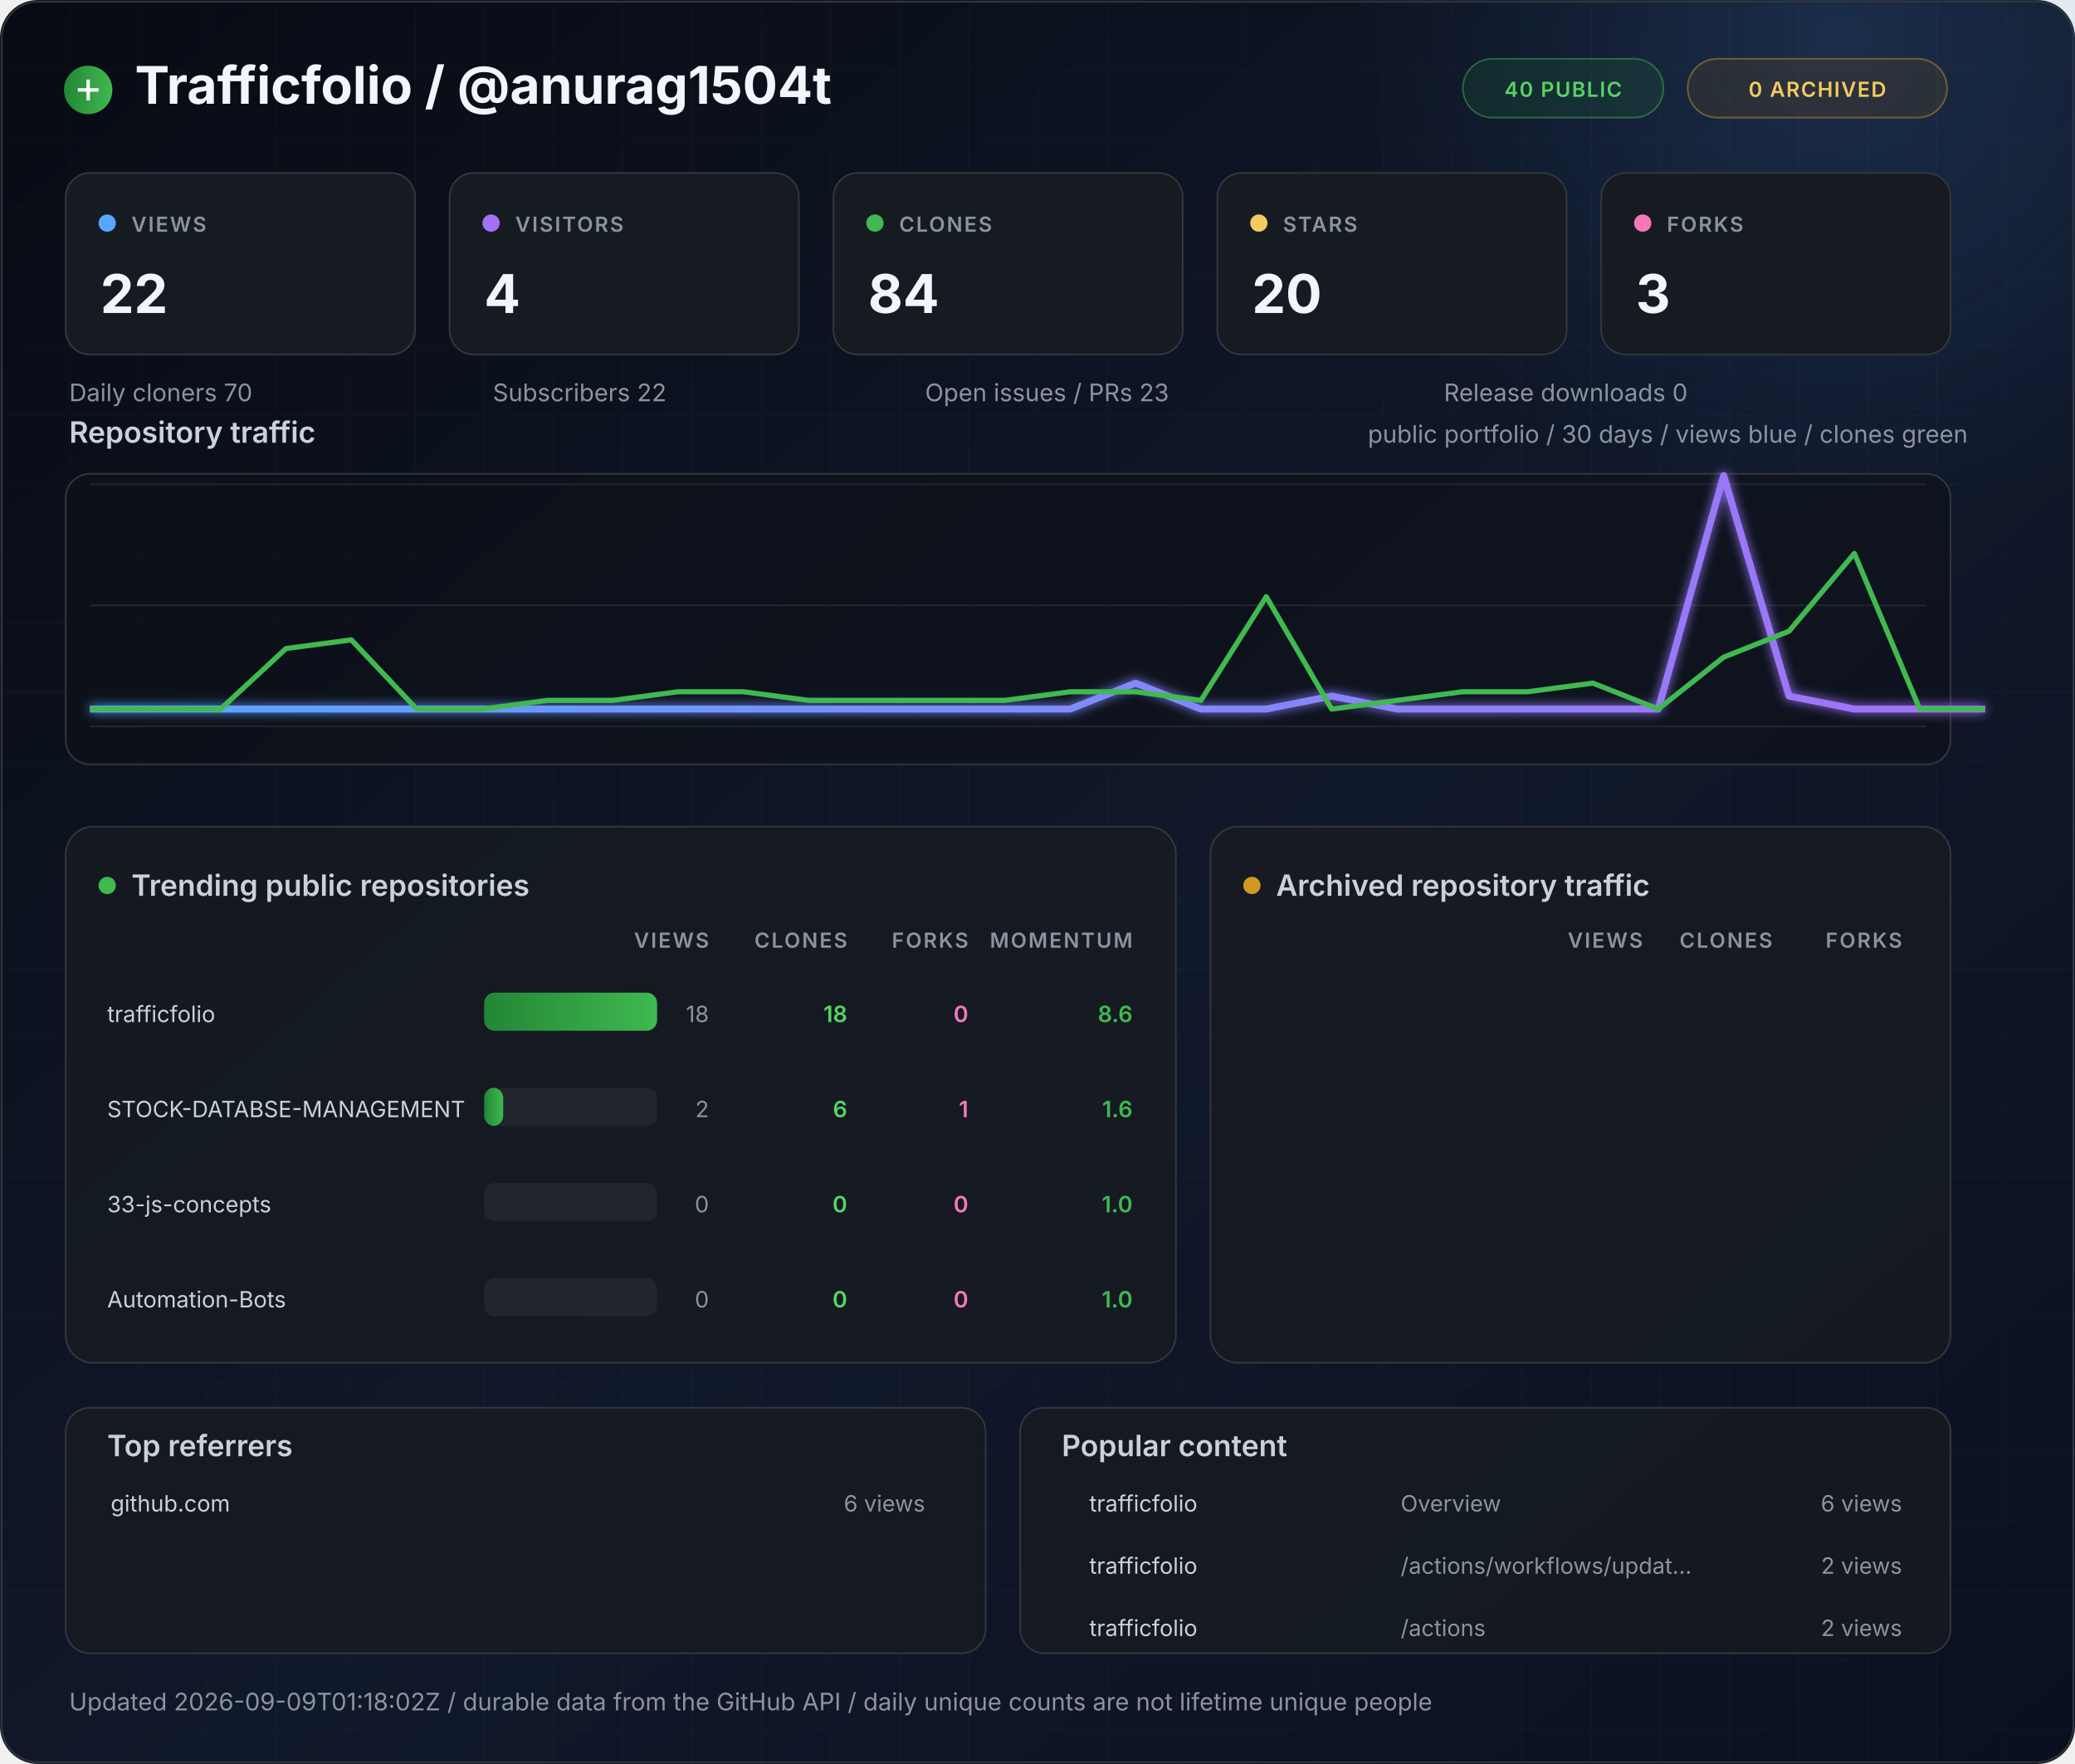
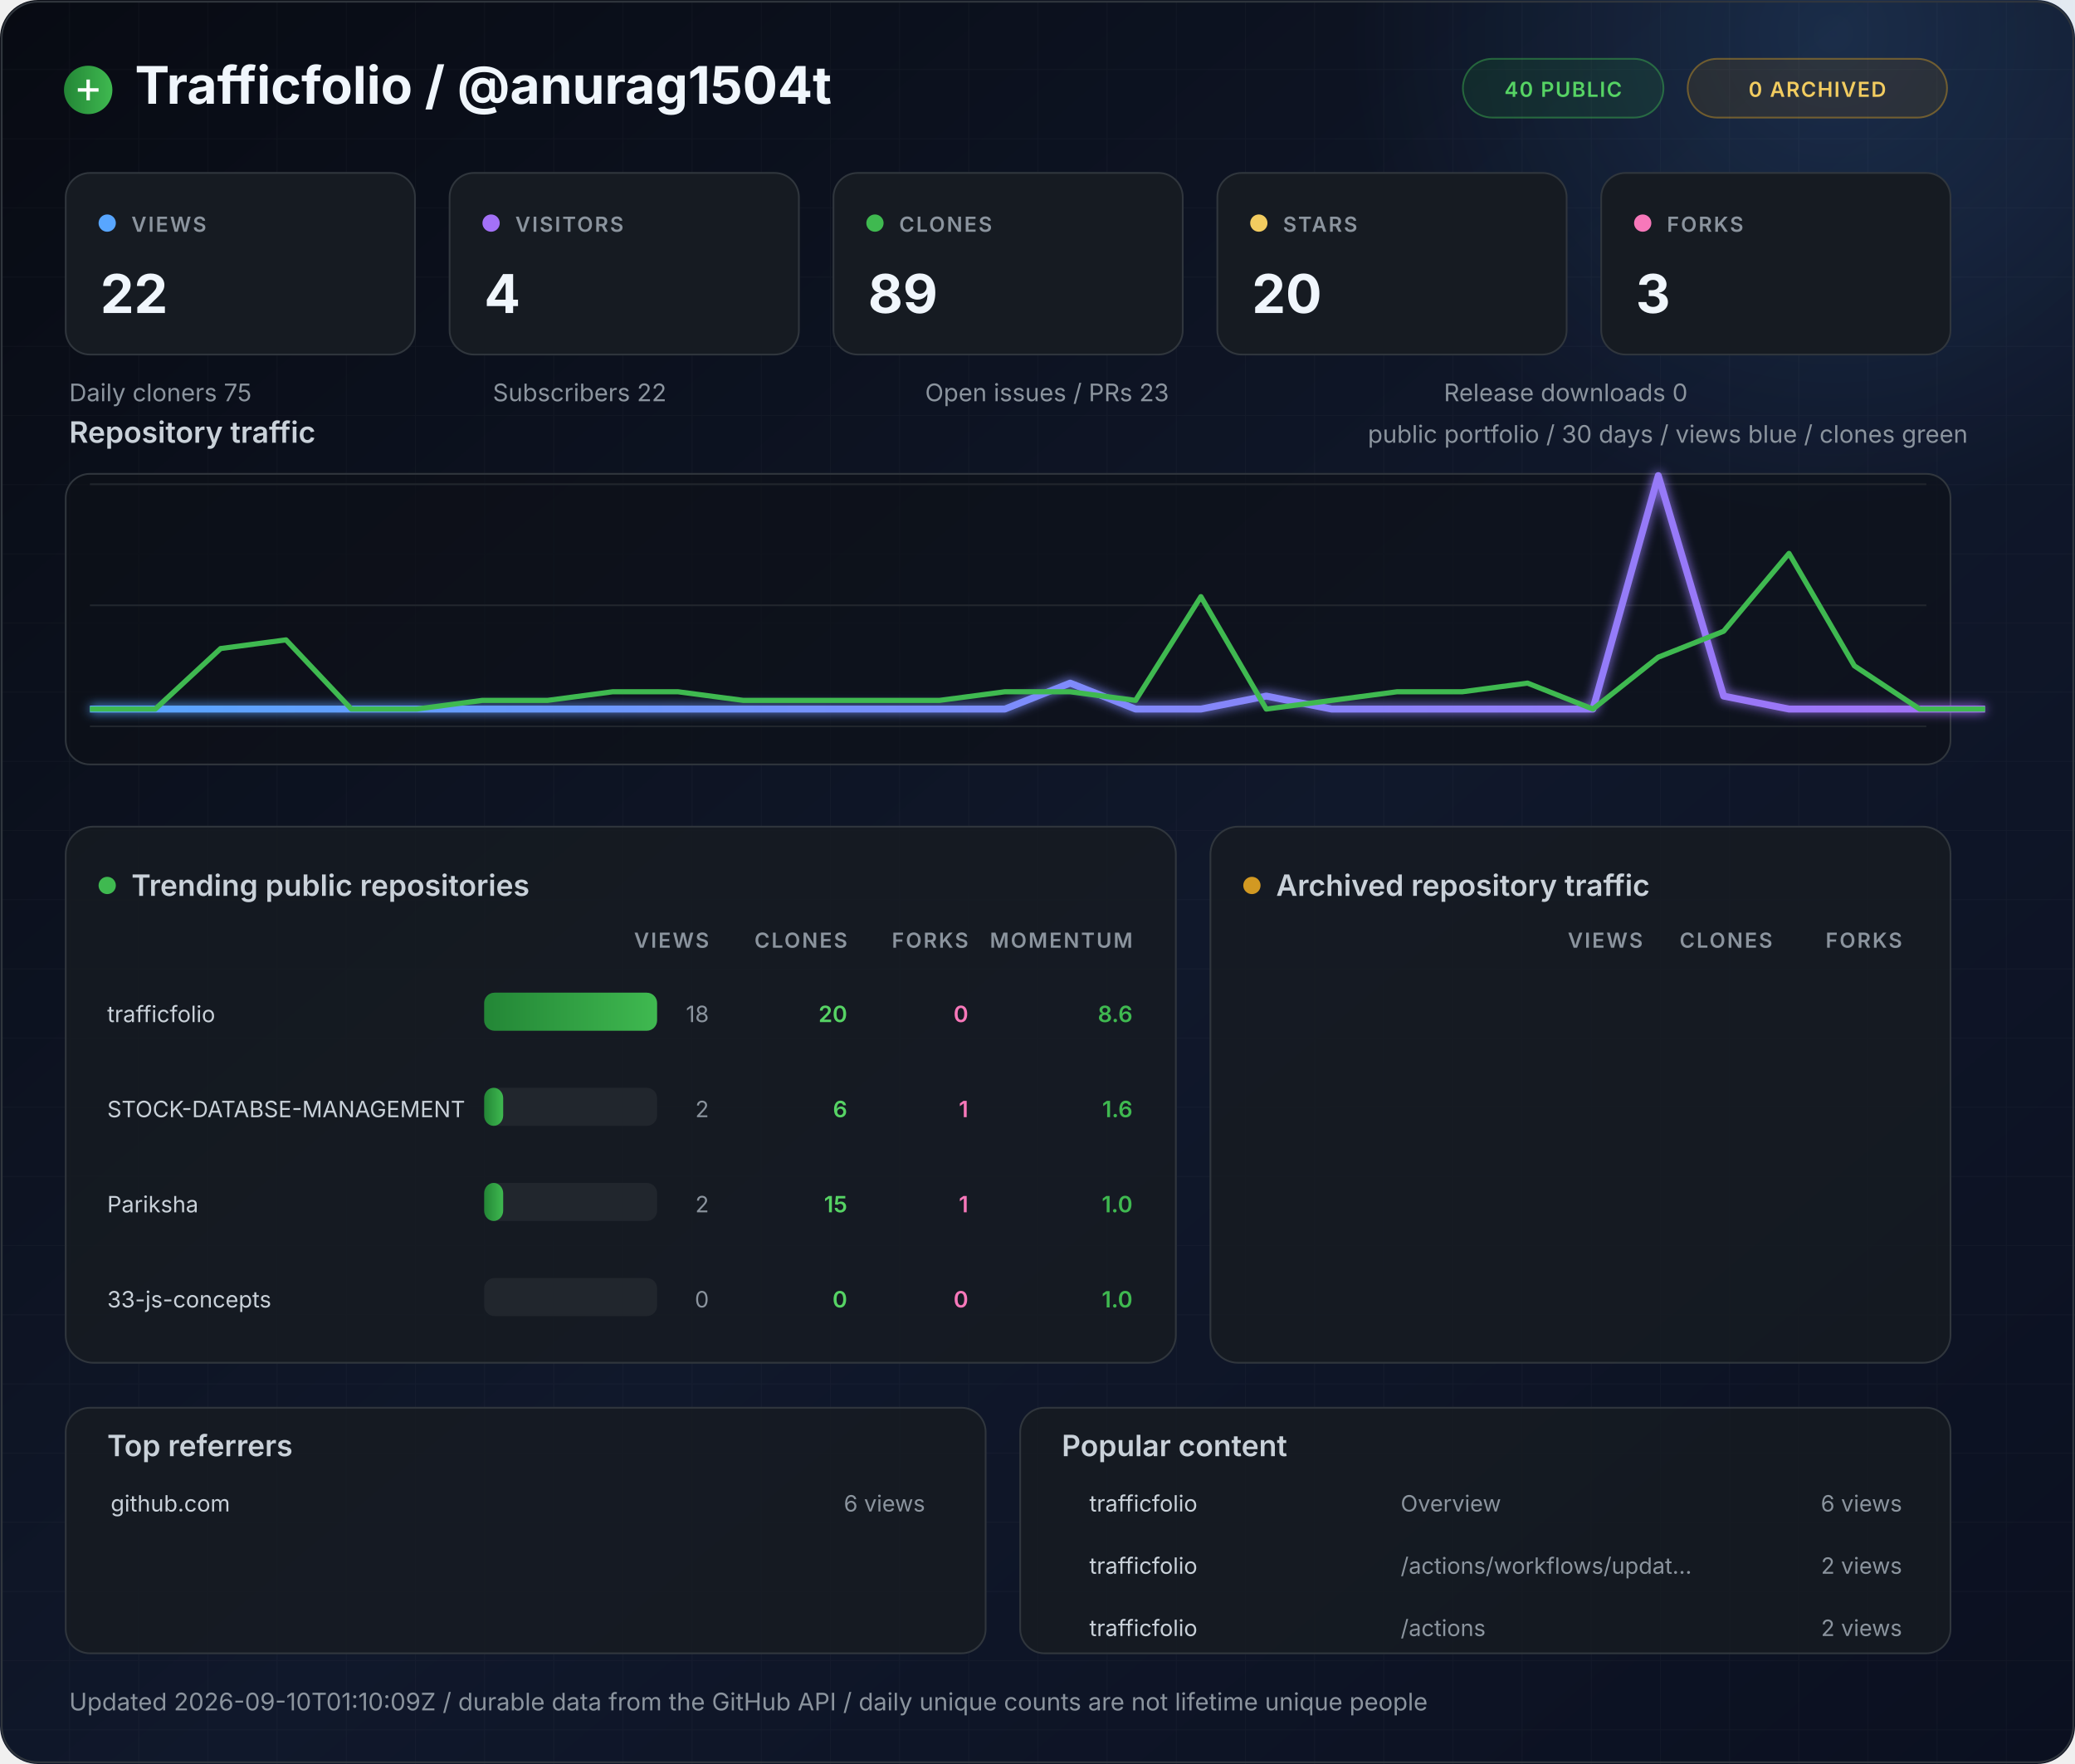
<svg xmlns="http://www.w3.org/2000/svg" width="1200" height="1020" viewBox="0 0 1200 1020" role="img" aria-label="Trafficfolio GitHub analytics dashboard for anurag1504t">
  <defs>
    <linearGradient id="bg" x1="0" y1="0" x2="1" y2="1">
      <stop stop-color="#080b13" />
      <stop offset=".55" stop-color="#10182b" />
      <stop offset="1" stop-color="#0b1020" />
    </linearGradient>
    <linearGradient id="line" x1="0" y1="0" x2="1" y2="0">
      <stop stop-color="#58a6ff" />
      <stop offset="1" stop-color="#a371f7" />
    </linearGradient>
    <linearGradient id="bar" x1="0" y1="0" x2="1" y2="0">
      <stop stop-color="#238636" />
      <stop offset="1" stop-color="#3fb950" />
    </linearGradient>
    <linearGradient id="archiveBar" x1="0" y1="0" x2="1" y2="0">
      <stop stop-color="#9e6a03" />
      <stop offset="1" stop-color="#f2cc60" />
    </linearGradient>
    <radialGradient id="ambient">
      <stop stop-color="#58a6ff" stop-opacity=".16" />
      <stop offset="1" stop-color="#58a6ff" stop-opacity="0" />
    </radialGradient>
    <pattern id="grid" width="40" height="40" patternUnits="userSpaceOnUse">
      <path d="M40 0H0V40" fill="none" stroke="#ffffff" stroke-opacity=".025" />
    </pattern>
    <filter id="glow">
      <feGaussianBlur stdDeviation="3" result="b" />
      <feMerge>
        <feMergeNode in="b" />
        <feMergeNode in="SourceGraphic" />
      </feMerge>
    </filter>
    <style>
    .title{font:750 30px -apple-system,BlinkMacSystemFont,"Segoe UI",sans-serif;fill:#f0f6fc}
    .subtitle{font:14px -apple-system,BlinkMacSystemFont,"Segoe UI",sans-serif;fill:#8b949e}
    .label{font:600 12px -apple-system,BlinkMacSystemFont,"Segoe UI",sans-serif;fill:#8b949e;letter-spacing:1px}
    .metric{font:700 31px -apple-system,BlinkMacSystemFont,"Segoe UI",sans-serif;fill:#f0f6fc}
    .section{font:600 17px -apple-system,BlinkMacSystemFont,"Segoe UI",sans-serif;fill:#c9d1d9}
    .repo,.value,.trend,.archive,.clone,.fork{font:13px -apple-system,BlinkMacSystemFont,"Segoe UI",sans-serif;fill:#c9d1d9}
    .value{fill:#8b949e} .trend{fill:#3fb950;font-weight:600} .archive{fill:#d29922}
    .clone{fill:#56d364;font-weight:600} .fork{fill:#f778ba;font-weight:600}
    .pill{font:600 12px -apple-system,BlinkMacSystemFont,"Segoe UI",sans-serif;letter-spacing:.7px}
  </style>
  </defs>
  <rect width="1200" height="1020" rx="22" fill="url(#bg)" />
  <rect width="1200" height="1020" rx="22" fill="url(#grid)" />
  <circle cx="1060" cy="20" r="280" fill="url(#ambient)" />
  <rect x="1" y="1" width="1198" height="1018" rx="21" fill="none" stroke="#30363d" />
  <circle cx="51" cy="52" r="14" fill="url(#bar)" />
  <path d="M45 52h12M51 46v12" stroke="#fff" stroke-width="2" />
  <text x="78" y="60" class="title">Trafficfolio / @anurag1504t</text>
  <rect x="846" y="34" width="116" height="34" rx="17" fill="#238636" fill-opacity=".16" stroke="#3fb950" stroke-opacity=".45" />
  <text x="904" y="56" text-anchor="middle" class="pill" fill="#56d364">40 PUBLIC</text>
  <rect x="976" y="34" width="150" height="34" rx="17" fill="#9e6a03" fill-opacity=".14" stroke="#d29922" stroke-opacity=".45" />
  <text x="1051" y="56" text-anchor="middle" class="pill" fill="#f2cc60">0 ARCHIVED</text>
  <rect x="38" y="100" width="202" height="105" rx="14" fill="#161b22" stroke="#30363d" />
  <circle cx="62" cy="129" r="5" fill="#58a6ff" />
  <text x="76" y="134" class="label">VIEWS</text>
  <text x="58" y="181" class="metric">22</text>
  <rect x="260" y="100" width="202" height="105" rx="14" fill="#161b22" stroke="#30363d" />
  <circle cx="284" cy="129" r="5" fill="#a371f7" />
  <text x="298" y="134" class="label">VISITORS</text>
  <text x="280" y="181" class="metric">4</text>
  <rect x="482" y="100" width="202" height="105" rx="14" fill="#161b22" stroke="#30363d" />
  <circle cx="506" cy="129" r="5" fill="#3fb950" />
  <text x="520" y="134" class="label">CLONES</text>
-   <text x="502" y="181" class="metric">84</text>
+   <text x="502" y="181" class="metric">89</text>
  <rect x="704" y="100" width="202" height="105" rx="14" fill="#161b22" stroke="#30363d" />
  <circle cx="728" cy="129" r="5" fill="#f2cc60" />
  <text x="742" y="134" class="label">STARS</text>
  <text x="724" y="181" class="metric">20</text>
  <rect x="926" y="100" width="202" height="105" rx="14" fill="#161b22" stroke="#30363d" />
  <circle cx="950" cy="129" r="5" fill="#f778ba" />
  <text x="964" y="134" class="label">FORKS</text>
  <text x="946" y="181" class="metric">3</text>
-   <text x="40" y="232" class="subtitle">Daily cloners 70</text>
+   <text x="40" y="232" class="subtitle">Daily cloners 75</text>
  <text x="285" y="232" class="subtitle">Subscribers 22</text>
  <text x="535" y="232" class="subtitle">Open issues / PRs 23</text>
  <text x="835" y="232" class="subtitle">Release downloads 0</text>
  <text x="40" y="256" class="section">Repository traffic</text>
  <text x="1138" y="256" text-anchor="end" class="subtitle">public portfolio / 30 days / views blue / clones green</text>
  <rect x="38" y="274" width="1090" height="168" rx="14" fill="#0d1117" fill-opacity=".62" stroke="#30363d" />
  <line x1="52" y1="420" x2="1114" y2="420" stroke="#21262d" />
  <line x1="52" y1="350" x2="1114" y2="350" stroke="#21262d" />
  <line x1="52" y1="280" x2="1114" y2="280" stroke="#21262d" />
-   <polyline points="52.0,410.0 89.8,410.0 127.6,410.0 165.4,410.0 203.2,410.0 241.0,410.0 278.8,410.0 316.6,410.0 354.3,410.0 392.1,410.0 429.9,410.0 467.7,410.0 505.5,410.0 543.3,410.0 581.1,410.0 618.9,410.0 656.7,395.0 694.5,410.0 732.3,410.0 770.1,402.5 807.9,410.0 845.7,410.0 883.4,410.0 921.2,410.0 959.0,410.0 996.8,275.0 1034.6,402.5 1072.4,410.0 1110.2,410.0 1148.0,410.0" fill="none" stroke="url(#line)" stroke-width="4" stroke-linejoin="round" filter="url(#glow)" />
-   <polyline points="52.0,410.0 89.8,410.0 127.6,410.0 165.4,375.0 203.2,370.0 241.0,410.0 278.8,410.0 316.6,405.0 354.3,405.0 392.1,400.0 429.9,400.0 467.7,405.0 505.5,405.0 543.3,405.0 581.1,405.0 618.9,400.0 656.7,400.0 694.5,405.0 732.3,345.0 770.1,410.0 807.9,405.0 845.7,400.0 883.4,400.0 921.2,395.0 959.0,410.0 996.8,380.0 1034.6,365.0 1072.4,320.0 1110.2,410.0 1148.0,410.0" fill="none" stroke="#3fb950" stroke-width="3" stroke-linejoin="round" />
+   <polyline points="52.0,410.0 89.8,410.0 127.6,410.0 165.4,410.0 203.2,410.0 241.0,410.0 278.8,410.0 316.6,410.0 354.3,410.0 392.1,410.0 429.9,410.0 467.7,410.0 505.5,410.0 543.3,410.0 581.1,410.0 618.9,395.0 656.7,410.0 694.5,410.0 732.3,402.5 770.1,410.0 807.9,410.0 845.7,410.0 883.4,410.0 921.2,410.0 959.0,275.0 996.8,402.5 1034.6,410.0 1072.4,410.0 1110.2,410.0 1148.0,410.0" fill="none" stroke="url(#line)" stroke-width="4" stroke-linejoin="round" filter="url(#glow)" />
+   <polyline points="52.0,410.0 89.8,410.0 127.6,375.0 165.4,370.0 203.2,410.0 241.0,410.0 278.8,405.0 316.6,405.0 354.3,400.0 392.1,400.0 429.9,405.0 467.7,405.0 505.5,405.0 543.3,405.0 581.1,400.0 618.9,400.0 656.7,405.0 694.5,345.0 732.3,410.0 770.1,405.0 807.9,400.0 845.7,400.0 883.4,395.0 921.2,410.0 959.0,380.0 996.8,365.0 1034.6,320.0 1072.4,385.0 1110.2,410.0 1148.0,410.0" fill="none" stroke="#3fb950" stroke-width="3" stroke-linejoin="round" />
  <rect x="38" y="478" width="642" height="310" rx="16" fill="#161b22" fill-opacity=".82" stroke="#30363d" />
  <circle cx="62" cy="512" r="5" fill="#3fb950" />
  <text x="76" y="518" class="section">Trending public repositories</text>
  <text x="410" y="548" text-anchor="end" class="label">VIEWS</text>
  <text x="490" y="548" text-anchor="end" class="label">CLONES</text>
  <text x="560" y="548" text-anchor="end" class="label">FORKS</text>
  <text x="655" y="548" text-anchor="end" class="label">MOMENTUM</text>
  <text x="62" y="591" class="repo">trafficfolio</text>
  <rect x="280" y="574" width="100" height="22" rx="6" fill="#21262d" />
  <rect x="280" y="574" width="100" height="22" rx="6" fill="url(#bar)" />
  <text x="410" y="591" text-anchor="end" class="value">18</text>
-   <text x="490" y="591" text-anchor="end" class="clone">18</text>
+   <text x="490" y="591" text-anchor="end" class="clone">20</text>
  <text x="560" y="591" text-anchor="end" class="fork">0</text>
  <text x="655" y="591" text-anchor="end" class="trend">8.6</text>
  <text x="62" y="646" class="repo">STOCK-DATABSE-MANAGEMENT</text>
  <rect x="280" y="629" width="100" height="22" rx="6" fill="#21262d" />
  <rect x="280" y="629" width="11" height="22" rx="6" fill="url(#bar)" />
  <text x="410" y="646" text-anchor="end" class="value">2</text>
  <text x="490" y="646" text-anchor="end" class="clone">6</text>
  <text x="560" y="646" text-anchor="end" class="fork">1</text>
  <text x="655" y="646" text-anchor="end" class="trend">1.6</text>
-   <text x="62" y="701" class="repo">33-js-concepts</text>
+   <text x="62" y="701" class="repo">Pariksha</text>
  <rect x="280" y="684" width="100" height="22" rx="6" fill="#21262d" />
-   <rect x="280" y="684" width="0" height="22" rx="6" fill="url(#bar)" />
-   <text x="410" y="701" text-anchor="end" class="value">0</text>
-   <text x="490" y="701" text-anchor="end" class="clone">0</text>
-   <text x="560" y="701" text-anchor="end" class="fork">0</text>
+   <rect x="280" y="684" width="11" height="22" rx="6" fill="url(#bar)" />
+   <text x="410" y="701" text-anchor="end" class="value">2</text>
+   <text x="490" y="701" text-anchor="end" class="clone">15</text>
+   <text x="560" y="701" text-anchor="end" class="fork">1</text>
  <text x="655" y="701" text-anchor="end" class="trend">1.0</text>
-   <text x="62" y="756" class="repo">Automation-Bots</text>
+   <text x="62" y="756" class="repo">33-js-concepts</text>
  <rect x="280" y="739" width="100" height="22" rx="6" fill="#21262d" />
  <rect x="280" y="739" width="0" height="22" rx="6" fill="url(#bar)" />
  <text x="410" y="756" text-anchor="end" class="value">0</text>
  <text x="490" y="756" text-anchor="end" class="clone">0</text>
  <text x="560" y="756" text-anchor="end" class="fork">0</text>
  <text x="655" y="756" text-anchor="end" class="trend">1.0</text>
  <rect x="700" y="478" width="428" height="310" rx="16" fill="#161b22" fill-opacity=".82" stroke="#30363d" />
  <circle cx="724" cy="512" r="5" fill="#d29922" />
  <text x="738" y="518" class="section">Archived repository traffic</text>
  <text x="950" y="548" text-anchor="end" class="label">VIEWS</text>
  <text x="1025" y="548" text-anchor="end" class="label">CLONES</text>
  <text x="1100" y="548" text-anchor="end" class="label">FORKS</text>
  <rect x="38" y="814" width="532" height="142" rx="14" fill="#161b22" fill-opacity=".82" stroke="#30363d" />
  <text x="62" y="842" class="section">Top referrers</text>
  <text x="64" y="874" class="repo">github.com</text>
  <text x="535" y="874" text-anchor="end" class="value">6 views</text>
  <rect x="590" y="814" width="538" height="142" rx="14" fill="#161b22" fill-opacity=".82" stroke="#30363d" />
  <text x="614" y="842" class="section">Popular content</text>
  <text x="630" y="874" class="repo">trafficfolio</text>
  <text x="810" y="874" class="value">Overview</text>
  <text x="1100" y="874" text-anchor="end" class="value">6 views</text>
  <text x="630" y="910" class="repo">trafficfolio</text>
  <text x="810" y="910" class="value">/actions/workflows/updat...</text>
  <text x="1100" y="910" text-anchor="end" class="value">2 views</text>
  <text x="630" y="946" class="repo">trafficfolio</text>
  <text x="810" y="946" class="value">/actions</text>
  <text x="1100" y="946" text-anchor="end" class="value">2 views</text>
-   <text x="40" y="989" class="subtitle">Updated 2026-09-09T01:18:02Z / durable data from the GitHub API / daily unique counts are not lifetime unique people</text>
+   <text x="40" y="989" class="subtitle">Updated 2026-09-10T01:10:09Z / durable data from the GitHub API / daily unique counts are not lifetime unique people</text>
</svg>
